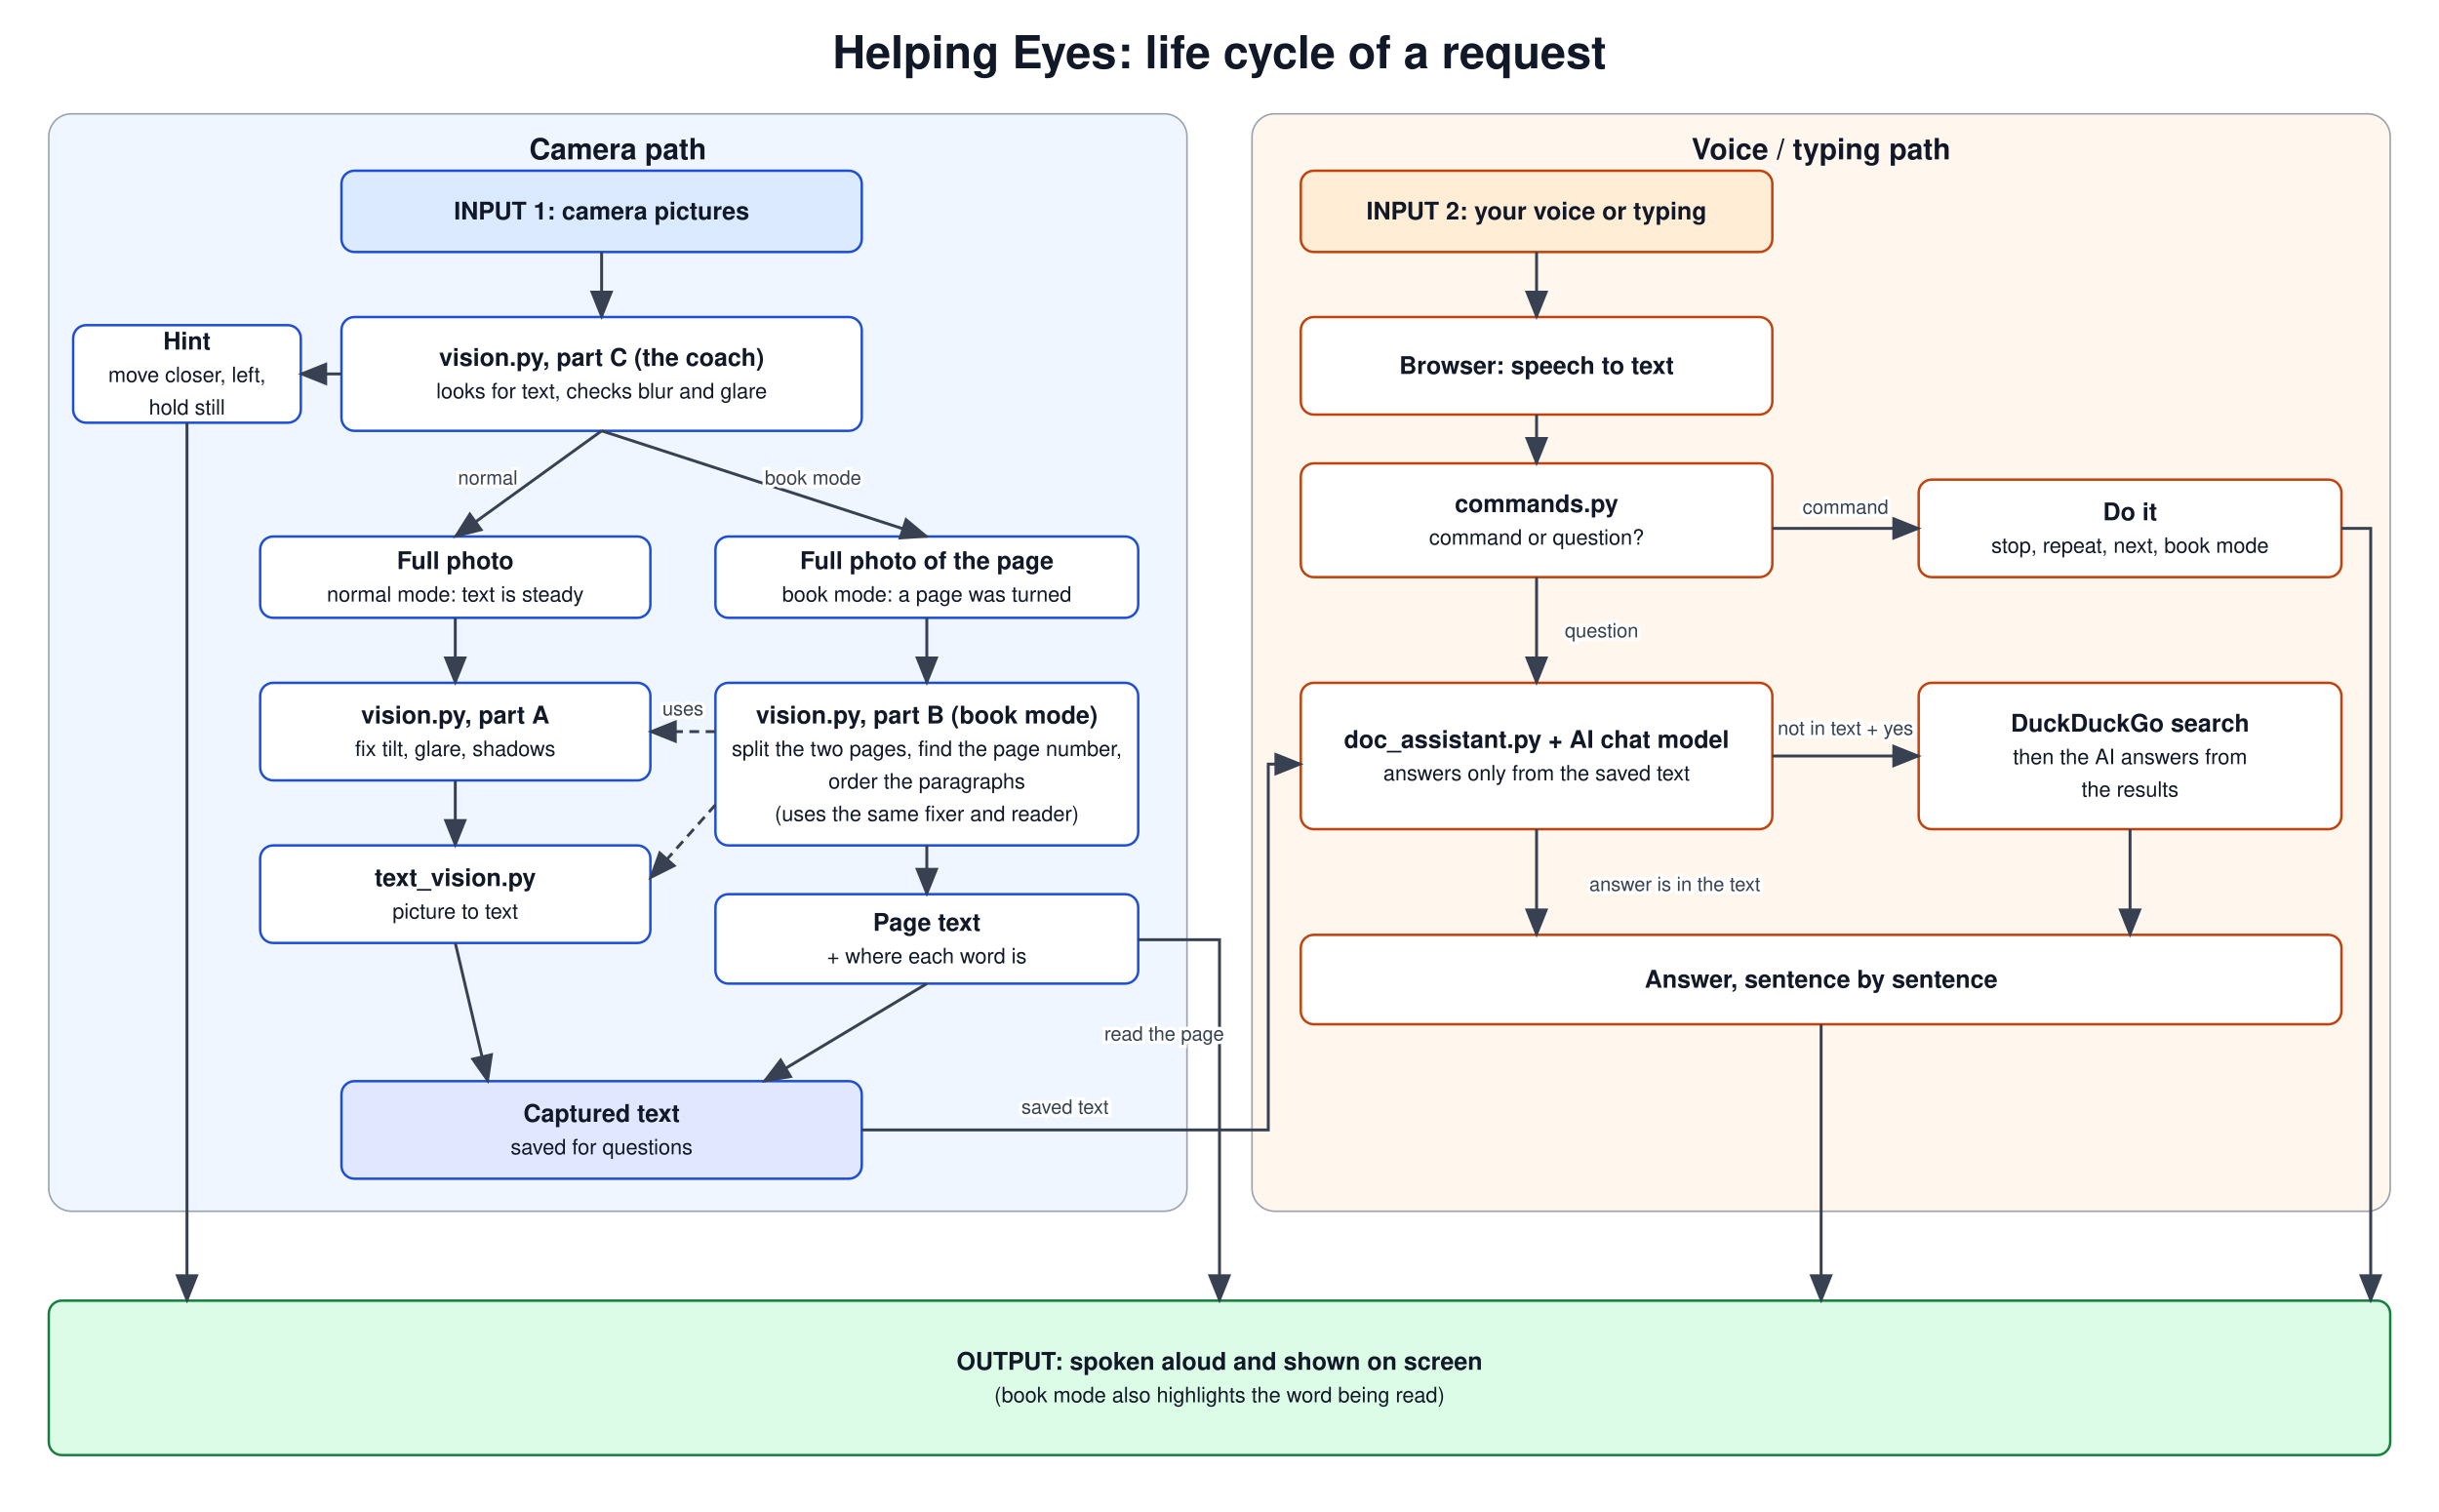
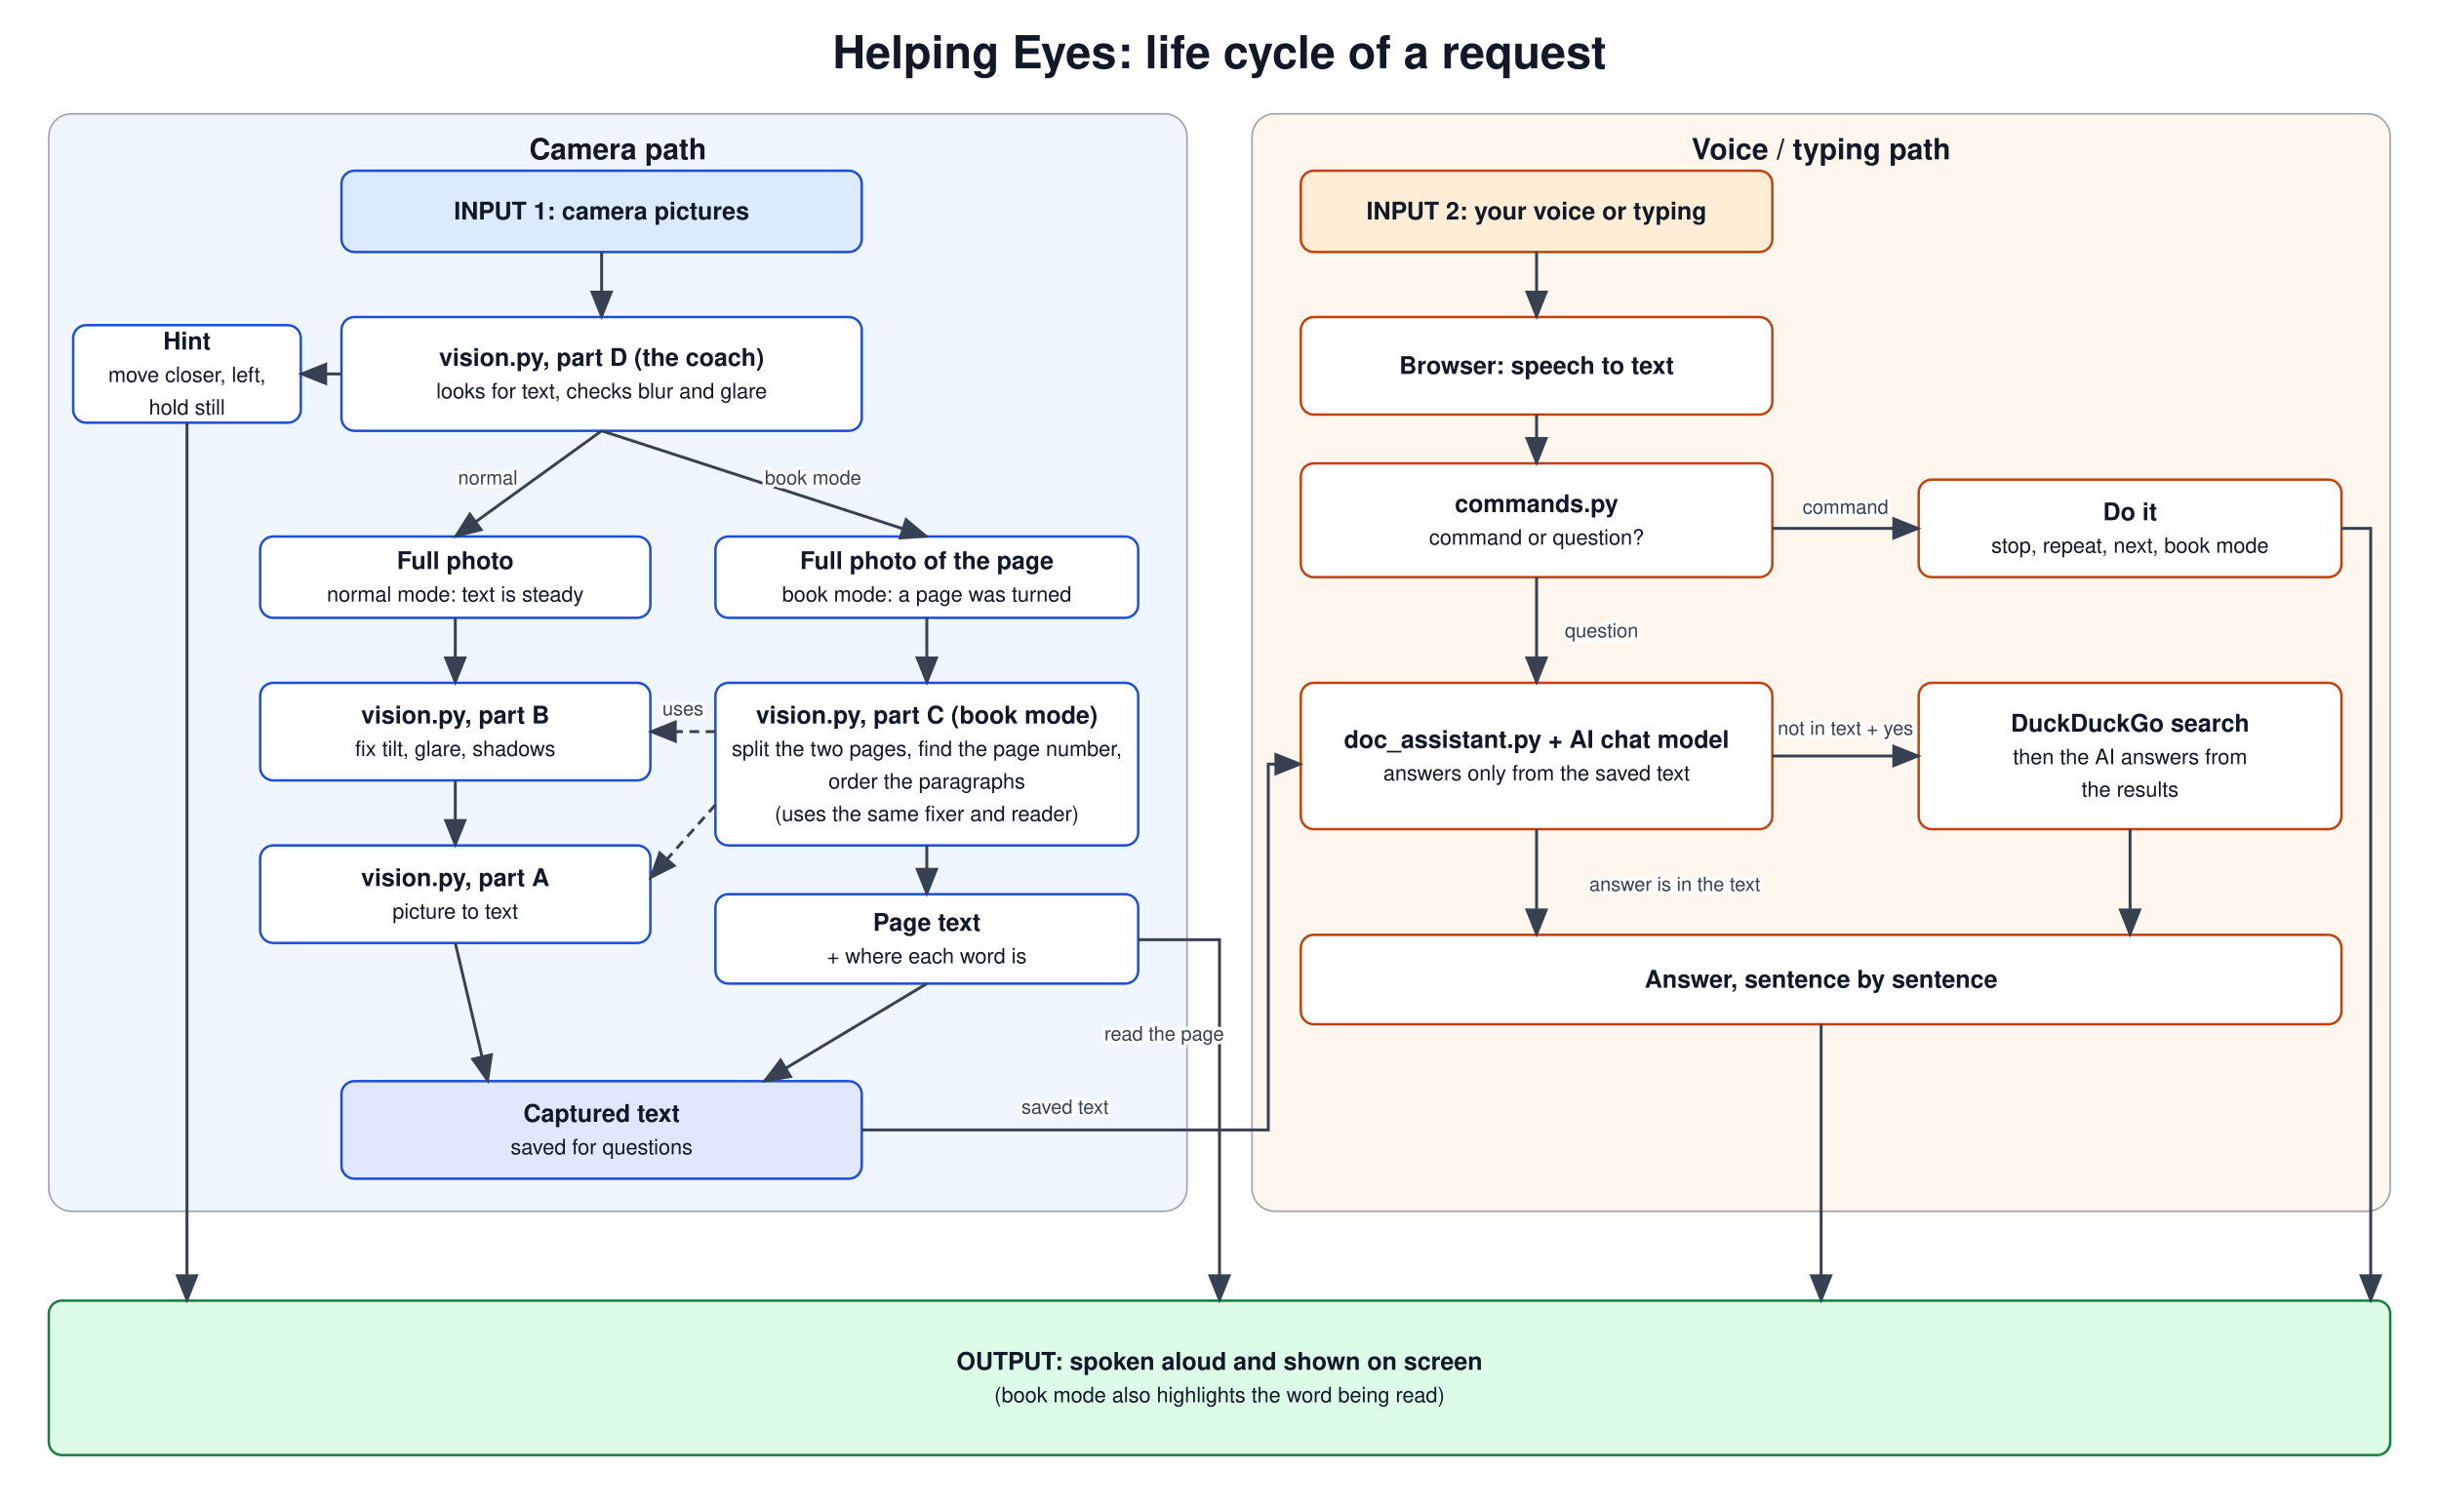
<svg xmlns="http://www.w3.org/2000/svg" width="1500" height="930" viewBox="0 0 1500 930" font-family="Helvetica, Arial, sans-serif">
  <defs>
    <marker id="a" markerWidth="10" markerHeight="8" refX="9" refY="4" orient="auto">
      <path d="M0,0 L10,4 L0,8 z" fill="#374151" />
    </marker>
  </defs>
  <rect width="1500" height="930" fill="#ffffff" />
  <text x="750" y="42" text-anchor="middle" font-size="28" font-weight="700" fill="#111827">Helping Eyes: life cycle of a request</text>
  <rect x="30" y="70" width="700" height="675" rx="14" fill="#eff6ff" stroke="#9ca3af" />
  <text x="380.0" y="98" text-anchor="middle" font-size="18" font-weight="700" fill="#111827">Camera path</text>
  <rect x="770" y="70" width="700" height="675" rx="14" fill="#fff7ed" stroke="#9ca3af" />
  <text x="1120.0" y="98" text-anchor="middle" font-size="18" font-weight="700" fill="#111827">Voice / typing path</text>
  <rect x="210" y="105" width="320" height="50" rx="8" fill="#dbeafe" stroke="#1d4ed8" stroke-width="1.5" />
  <text x="370.0" y="135.0" text-anchor="middle" font-size="15" font-weight="700" fill="#111827">INPUT 1: camera pictures</text>
  <rect x="210" y="195" width="320" height="70" rx="8" fill="#fff" stroke="#1d4ed8" stroke-width="1.5" />
-   <text x="370.0" y="225.0" text-anchor="middle" font-size="15" font-weight="700" fill="#111827">vision.py, part C (the coach)</text>
+   <text x="370.0" y="225.0" text-anchor="middle" font-size="15" font-weight="700" fill="#111827">vision.py, part D (the coach)</text>
  <text x="370.0" y="245.0" text-anchor="middle" font-size="13" font-weight="400" fill="#111827">looks for text, checks blur and glare</text>
  <rect x="45" y="200" width="140" height="60" rx="8" fill="#fff" stroke="#1d4ed8" stroke-width="1.5" />
  <text x="115.0" y="215.0" text-anchor="middle" font-size="15" font-weight="700" fill="#111827">Hint</text>
  <text x="115.0" y="235.0" text-anchor="middle" font-size="13" font-weight="400" fill="#111827">move closer, left,</text>
  <text x="115.0" y="255.0" text-anchor="middle" font-size="13" font-weight="400" fill="#111827">hold still</text>
  <rect x="160" y="330" width="240" height="50" rx="8" fill="#fff" stroke="#1d4ed8" stroke-width="1.5" />
  <text x="280.0" y="350.0" text-anchor="middle" font-size="15" font-weight="700" fill="#111827">Full photo</text>
  <text x="280.0" y="370.0" text-anchor="middle" font-size="13" font-weight="400" fill="#111827">normal mode: text is steady</text>
  <rect x="160" y="420" width="240" height="60" rx="8" fill="#fff" stroke="#1d4ed8" stroke-width="1.5" />
-   <text x="280.0" y="445.0" text-anchor="middle" font-size="15" font-weight="700" fill="#111827">vision.py, part A</text>
+   <text x="280.0" y="445.0" text-anchor="middle" font-size="15" font-weight="700" fill="#111827">vision.py, part B</text>
  <text x="280.0" y="465.0" text-anchor="middle" font-size="13" font-weight="400" fill="#111827">fix tilt, glare, shadows</text>
  <rect x="160" y="520" width="240" height="60" rx="8" fill="#fff" stroke="#1d4ed8" stroke-width="1.5" />
-   <text x="280.0" y="545.0" text-anchor="middle" font-size="15" font-weight="700" fill="#111827">text_vision.py</text>
+   <text x="280.0" y="545.0" text-anchor="middle" font-size="15" font-weight="700" fill="#111827">vision.py, part A</text>
  <text x="280.0" y="565.0" text-anchor="middle" font-size="13" font-weight="400" fill="#111827">picture to text</text>
  <rect x="440" y="330" width="260" height="50" rx="8" fill="#fff" stroke="#1d4ed8" stroke-width="1.5" />
  <text x="570.0" y="350.0" text-anchor="middle" font-size="15" font-weight="700" fill="#111827">Full photo of the page</text>
  <text x="570.0" y="370.0" text-anchor="middle" font-size="13" font-weight="400" fill="#111827">book mode: a page was turned</text>
  <rect x="440" y="420" width="260" height="100" rx="8" fill="#fff" stroke="#1d4ed8" stroke-width="1.5" />
-   <text x="570.0" y="445.0" text-anchor="middle" font-size="15" font-weight="700" fill="#111827">vision.py, part B (book mode)</text>
+   <text x="570.0" y="445.0" text-anchor="middle" font-size="15" font-weight="700" fill="#111827">vision.py, part C (book mode)</text>
  <text x="570.0" y="465.0" text-anchor="middle" font-size="13" font-weight="400" fill="#111827">split the two pages, find the page number,</text>
  <text x="570.0" y="485.0" text-anchor="middle" font-size="13" font-weight="400" fill="#111827">order the paragraphs</text>
  <text x="570.0" y="505.0" text-anchor="middle" font-size="13" font-weight="400" fill="#111827">(uses the same fixer and reader)</text>
  <rect x="440" y="550" width="260" height="55" rx="8" fill="#fff" stroke="#1d4ed8" stroke-width="1.5" />
  <text x="570.0" y="572.5" text-anchor="middle" font-size="15" font-weight="700" fill="#111827">Page text</text>
  <text x="570.0" y="592.5" text-anchor="middle" font-size="13" font-weight="400" fill="#111827">+ where each word is</text>
  <rect x="210" y="665" width="320" height="60" rx="8" fill="#e0e7ff" stroke="#1d4ed8" stroke-width="1.5" />
  <text x="370.0" y="690.0" text-anchor="middle" font-size="15" font-weight="700" fill="#111827">Captured text</text>
  <text x="370.0" y="710.0" text-anchor="middle" font-size="13" font-weight="400" fill="#111827">saved for questions</text>
  <rect x="800" y="105" width="290" height="50" rx="8" fill="#ffedd5" stroke="#c2410c" stroke-width="1.5" />
  <text x="945.0" y="135.0" text-anchor="middle" font-size="15" font-weight="700" fill="#111827">INPUT 2: your voice or typing</text>
  <rect x="800" y="195" width="290" height="60" rx="8" fill="#fff" stroke="#c2410c" stroke-width="1.5" />
  <text x="945.0" y="230.0" text-anchor="middle" font-size="15" font-weight="700" fill="#111827">Browser: speech to text</text>
  <rect x="800" y="285" width="290" height="70" rx="8" fill="#fff" stroke="#c2410c" stroke-width="1.5" />
  <text x="945.0" y="315.0" text-anchor="middle" font-size="15" font-weight="700" fill="#111827">commands.py</text>
  <text x="945.0" y="335.0" text-anchor="middle" font-size="13" font-weight="400" fill="#111827">command or question?</text>
  <rect x="1180" y="295" width="260" height="60" rx="8" fill="#fff" stroke="#c2410c" stroke-width="1.5" />
  <text x="1310.0" y="320.0" text-anchor="middle" font-size="15" font-weight="700" fill="#111827">Do it</text>
  <text x="1310.0" y="340.0" text-anchor="middle" font-size="13" font-weight="400" fill="#111827">stop, repeat, next, book mode</text>
  <rect x="800" y="420" width="290" height="90" rx="8" fill="#fff" stroke="#c2410c" stroke-width="1.5" />
  <text x="945.0" y="460.0" text-anchor="middle" font-size="15" font-weight="700" fill="#111827">doc_assistant.py + AI chat model</text>
  <text x="945.0" y="480.0" text-anchor="middle" font-size="13" font-weight="400" fill="#111827">answers only from the saved text</text>
  <rect x="1180" y="420" width="260" height="90" rx="8" fill="#fff" stroke="#c2410c" stroke-width="1.5" />
  <text x="1310.0" y="450.0" text-anchor="middle" font-size="15" font-weight="700" fill="#111827">DuckDuckGo search</text>
  <text x="1310.0" y="470.0" text-anchor="middle" font-size="13" font-weight="400" fill="#111827">then the AI answers from</text>
  <text x="1310.0" y="490.0" text-anchor="middle" font-size="13" font-weight="400" fill="#111827">the results</text>
  <rect x="800" y="575" width="640" height="55" rx="8" fill="#fff" stroke="#c2410c" stroke-width="1.5" />
  <text x="1120.0" y="607.5" text-anchor="middle" font-size="15" font-weight="700" fill="#111827">Answer, sentence by sentence</text>
  <rect x="30" y="800" width="1440" height="95" rx="8" fill="#dcfce7" stroke="#15803d" stroke-width="1.5" />
  <text x="750.0" y="842.5" text-anchor="middle" font-size="15" font-weight="700" fill="#111827">OUTPUT: spoken aloud and shown on screen</text>
  <text x="750.0" y="862.5" text-anchor="middle" font-size="13" font-weight="400" fill="#111827">(book mode also highlights the word being read)</text>
  <path d="M370,155 L370,195" fill="none" stroke="#374151" stroke-width="1.8" marker-end="url(#a)" />
  <path d="M210,230 L185,230" fill="none" stroke="#374151" stroke-width="1.8" marker-end="url(#a)" />
  <path d="M370,265 L280,330" fill="none" stroke="#374151" stroke-width="1.8" marker-end="url(#a)" />
  <text x="300" y="298" text-anchor="middle" font-size="12" fill="#374151" stroke="#fff" stroke-width="4" paint-order="stroke">normal</text>
  <path d="M370,265 L570,330" fill="none" stroke="#374151" stroke-width="1.8" marker-end="url(#a)" />
  <text x="500" y="298" text-anchor="middle" font-size="12" fill="#374151" stroke="#fff" stroke-width="4" paint-order="stroke">book mode</text>
  <path d="M280,380 L280,420" fill="none" stroke="#374151" stroke-width="1.8" marker-end="url(#a)" />
  <path d="M280,480 L280,520" fill="none" stroke="#374151" stroke-width="1.8" marker-end="url(#a)" />
  <path d="M570,380 L570,420" fill="none" stroke="#374151" stroke-width="1.8" marker-end="url(#a)" />
  <path d="M440,450 L400,450" fill="none" stroke="#374151" stroke-width="1.8" marker-end="url(#a)" stroke-dasharray="6 4" />
  <text x="420" y="440" text-anchor="middle" font-size="12" fill="#374151" stroke="#fff" stroke-width="4" paint-order="stroke">uses</text>
  <path d="M440,495 L400,540" fill="none" stroke="#374151" stroke-width="1.8" marker-end="url(#a)" stroke-dasharray="6 4" />
  <path d="M570,520 L570,550" fill="none" stroke="#374151" stroke-width="1.8" marker-end="url(#a)" />
  <path d="M280,580 L300,665" fill="none" stroke="#374151" stroke-width="1.8" marker-end="url(#a)" />
  <path d="M570,605 L470,665" fill="none" stroke="#374151" stroke-width="1.8" marker-end="url(#a)" />
  <path d="M115,260 L115,800" fill="none" stroke="#374151" stroke-width="1.8" marker-end="url(#a)" />
  <path d="M700,578 L750,578 L750,800" fill="none" stroke="#374151" stroke-width="1.8" marker-end="url(#a)" />
  <text x="716" y="640" text-anchor="middle" font-size="12" fill="#374151" stroke="#fff" stroke-width="4" paint-order="stroke">read the page</text>
  <path d="M945,155 L945,195" fill="none" stroke="#374151" stroke-width="1.8" marker-end="url(#a)" />
  <path d="M945,255 L945,285" fill="none" stroke="#374151" stroke-width="1.8" marker-end="url(#a)" />
  <path d="M945,355 L945,420" fill="none" stroke="#374151" stroke-width="1.8" marker-end="url(#a)" />
  <text x="985" y="392" text-anchor="middle" font-size="12" fill="#374151" stroke="#fff" stroke-width="4" paint-order="stroke">question</text>
  <path d="M1090,325 L1180,325" fill="none" stroke="#374151" stroke-width="1.8" marker-end="url(#a)" />
  <text x="1135" y="316" text-anchor="middle" font-size="12" fill="#374151" stroke="#fff" stroke-width="4" paint-order="stroke">command</text>
  <path d="M1440,325 L1458,325 L1458,800" fill="none" stroke="#374151" stroke-width="1.8" marker-end="url(#a)" />
  <path d="M1090,465 L1180,465" fill="none" stroke="#374151" stroke-width="1.8" marker-end="url(#a)" />
  <text x="1135" y="452" text-anchor="middle" font-size="12" fill="#374151" stroke="#fff" stroke-width="4" paint-order="stroke">not in text + yes</text>
  <path d="M945,510 L945,575" fill="none" stroke="#374151" stroke-width="1.8" marker-end="url(#a)" />
  <text x="1030" y="548" text-anchor="middle" font-size="12" fill="#374151" stroke="#fff" stroke-width="4" paint-order="stroke">answer is in the text</text>
  <path d="M1310,510 L1310,575" fill="none" stroke="#374151" stroke-width="1.8" marker-end="url(#a)" />
  <path d="M1120,630 L1120,800" fill="none" stroke="#374151" stroke-width="1.8" marker-end="url(#a)" />
  <path d="M530,695 L780,695 L780,470 L800,470" fill="none" stroke="#374151" stroke-width="1.8" marker-end="url(#a)" />
  <text x="655" y="685" text-anchor="middle" font-size="12" fill="#374151" stroke="#fff" stroke-width="4" paint-order="stroke">saved text</text>
</svg>
